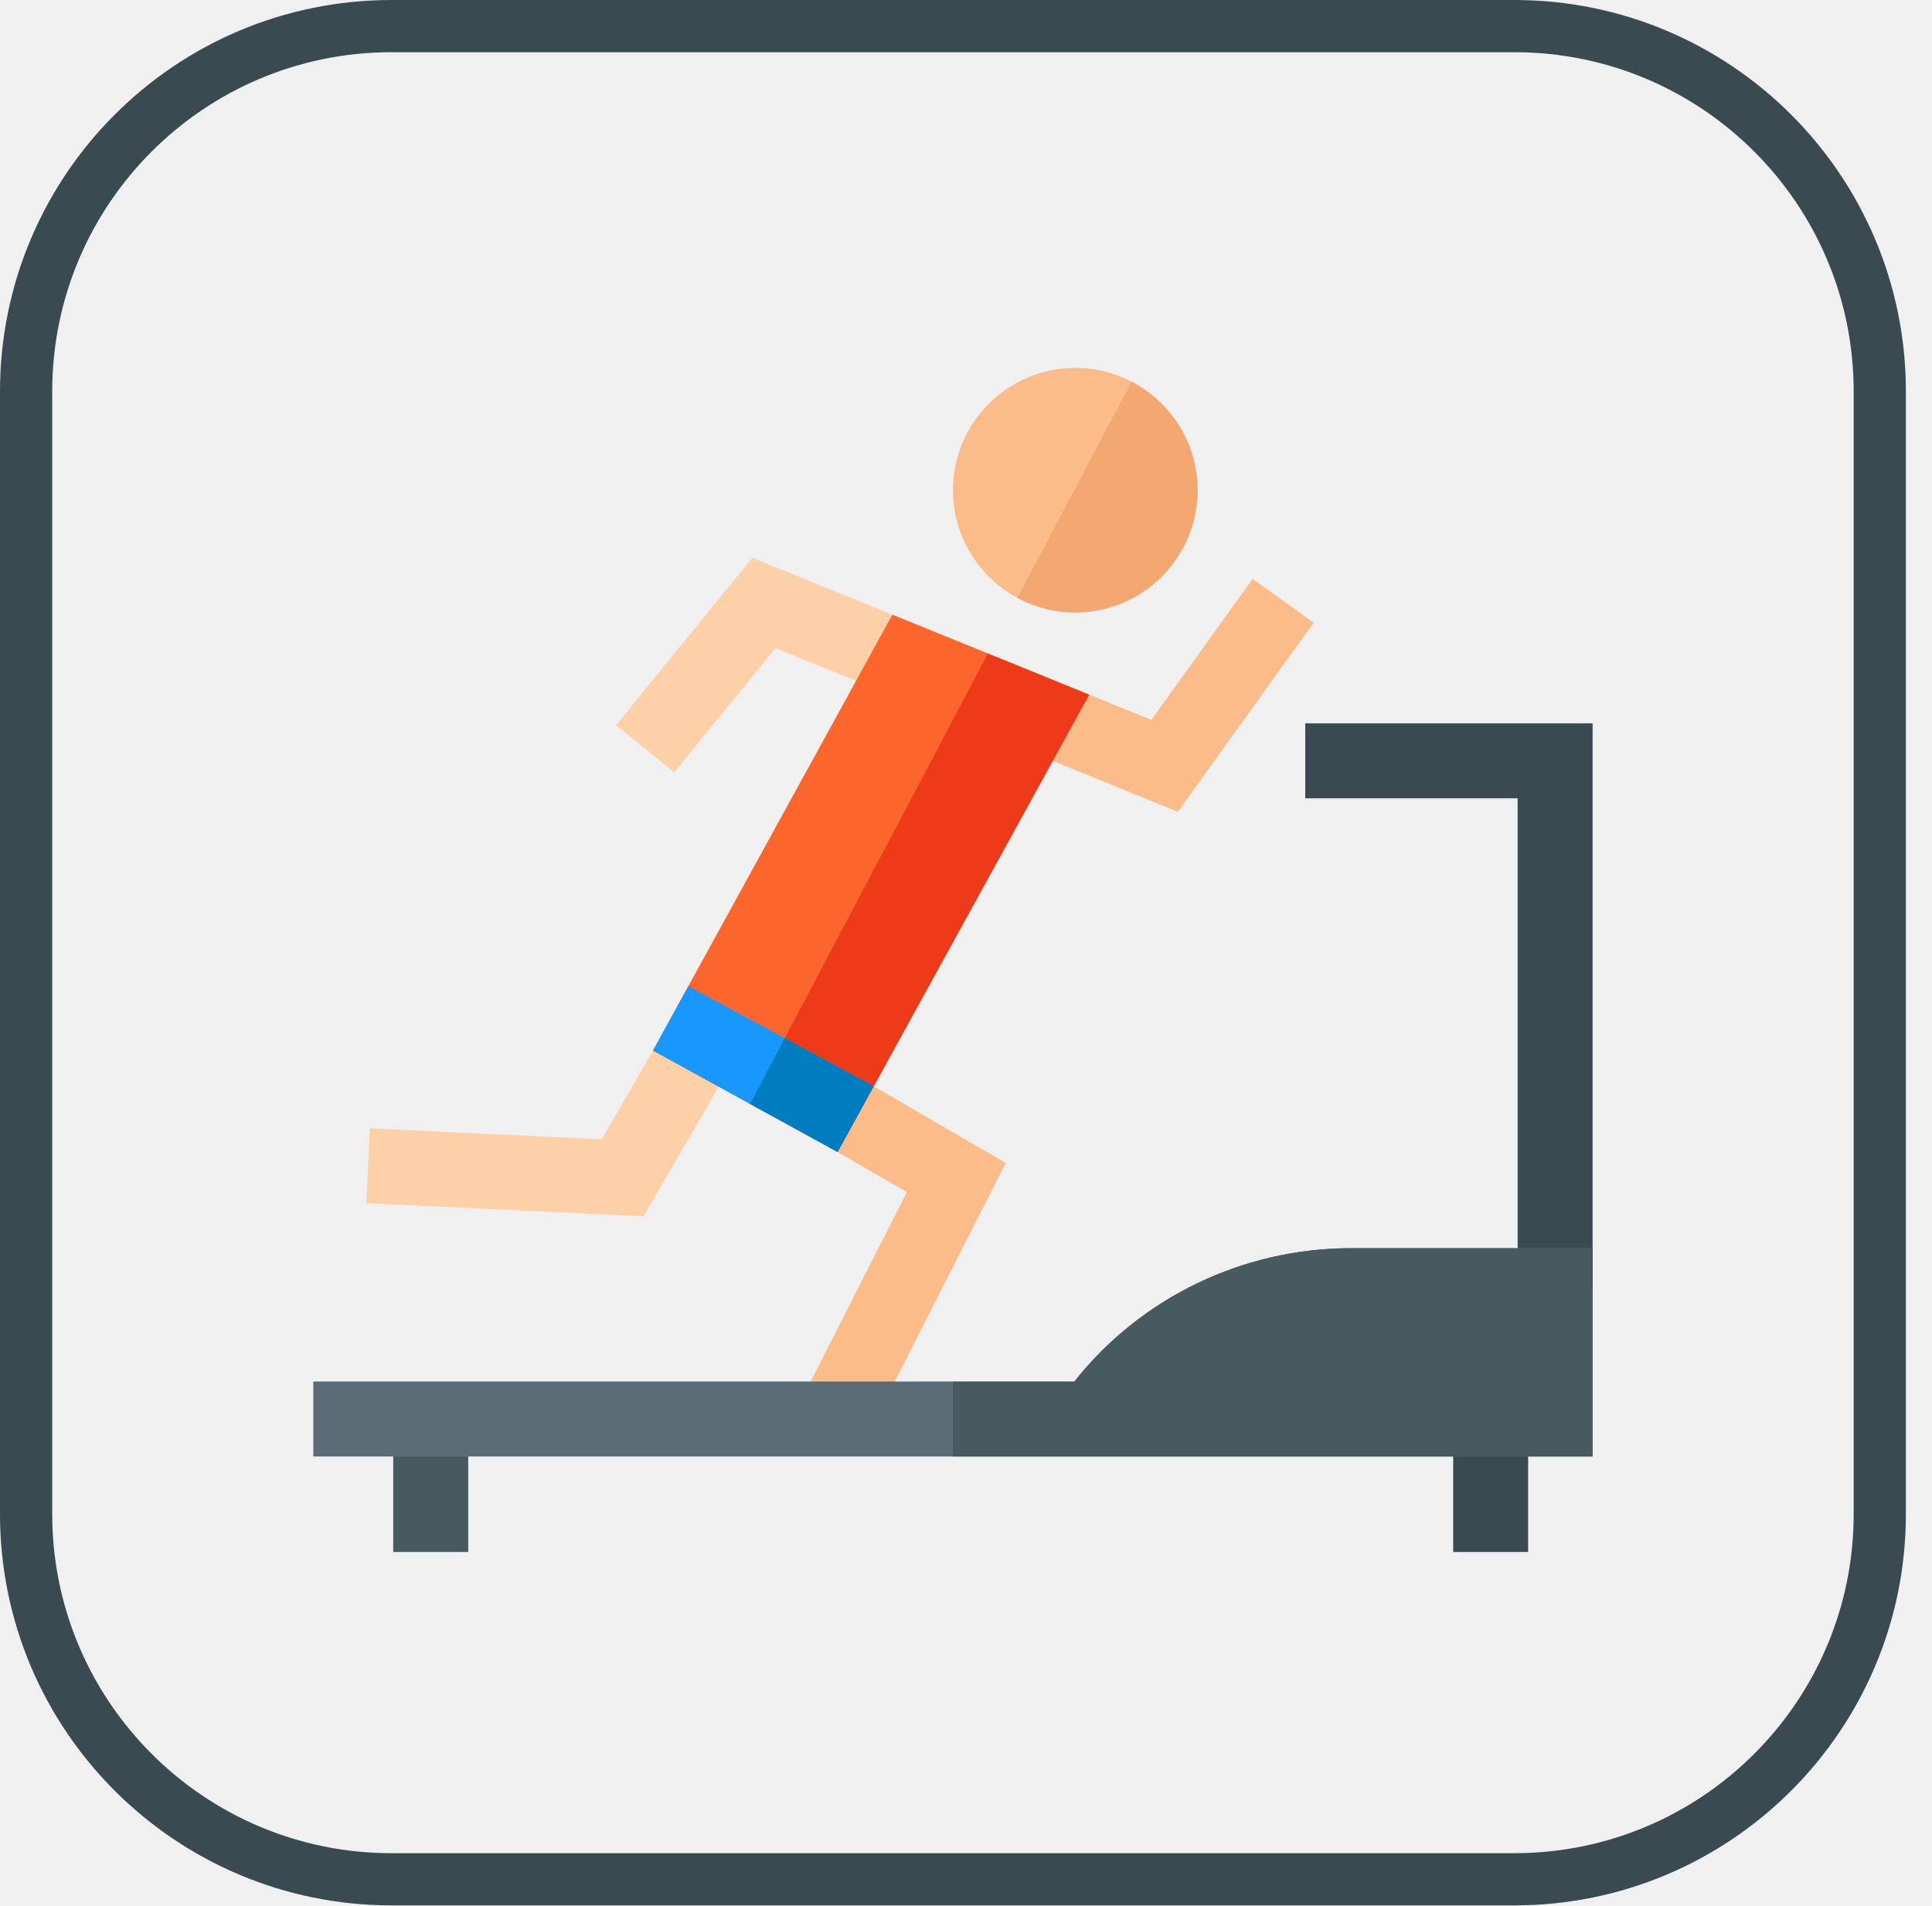
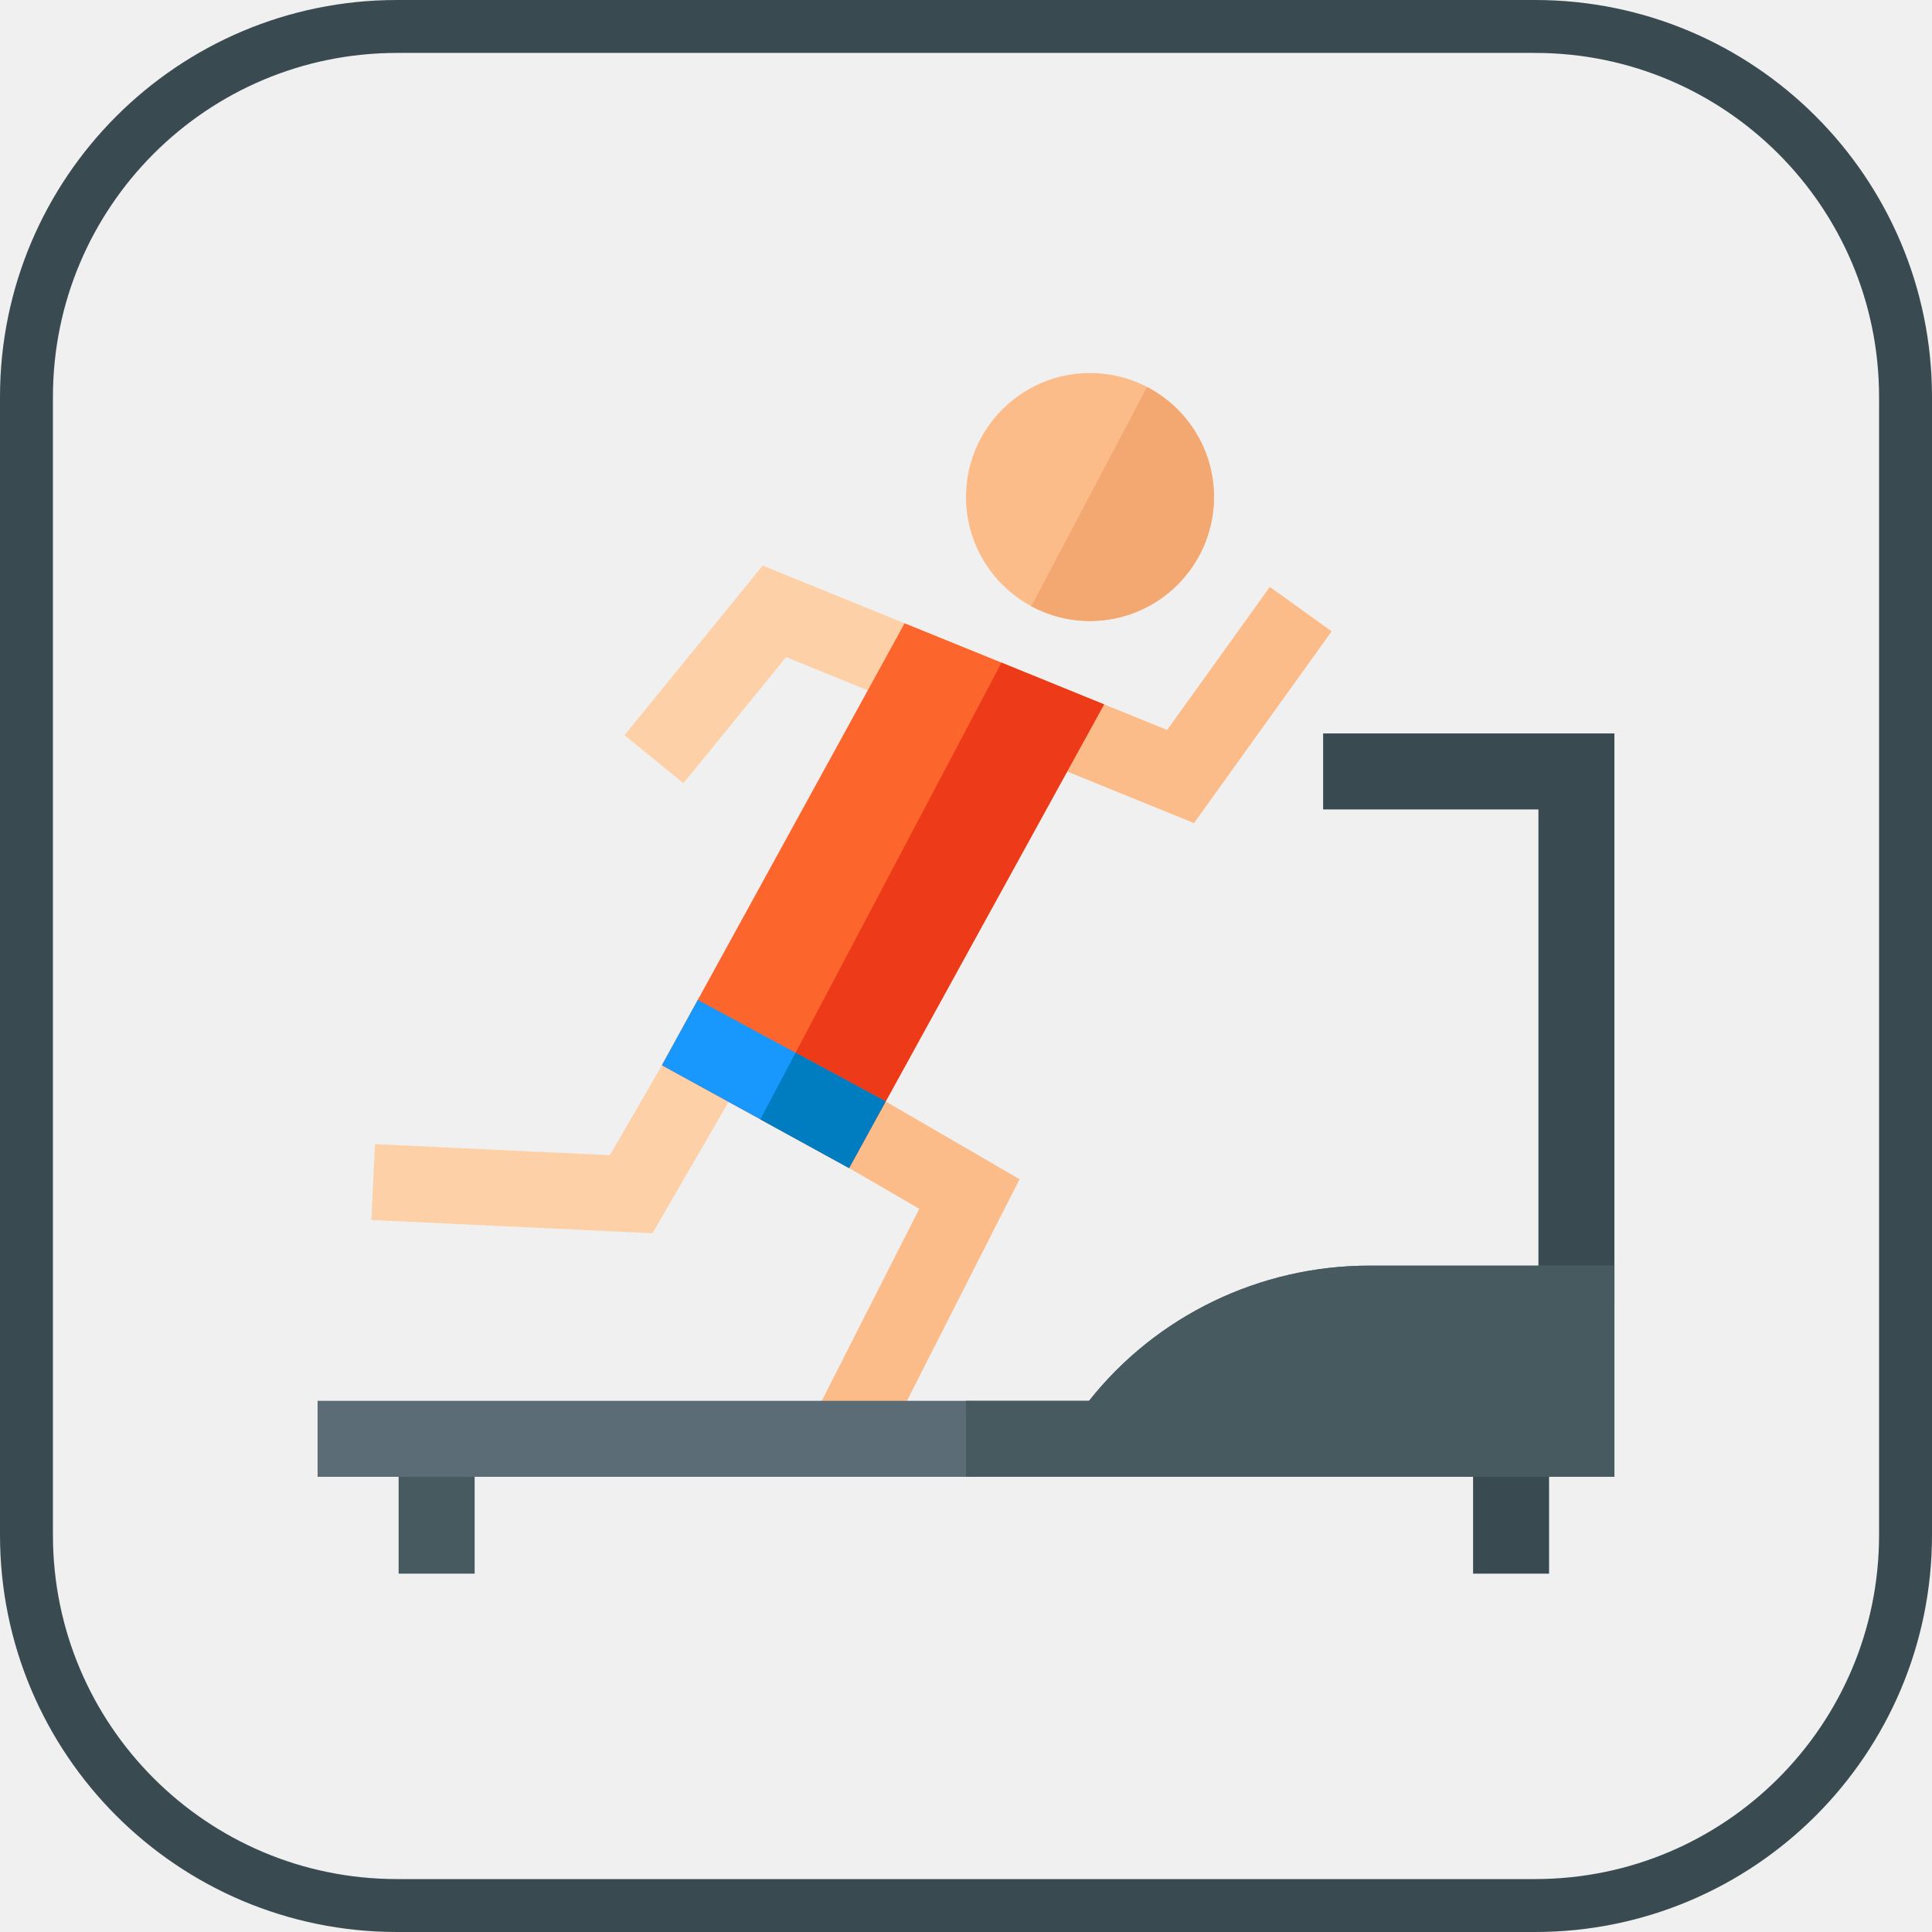
- <svg xmlns="http://www.w3.org/2000/svg" xmlns:xlink="http://www.w3.org/1999/xlink" width="74px" height="73px" viewBox="0 0 74 73" version="1.1">
+ <svg xmlns="http://www.w3.org/2000/svg" xmlns:xlink="http://www.w3.org/1999/xlink" width="73px" height="73px" viewBox="0 0 73 73" version="1.1">
  <defs>
    <rect id="path-1" x="0" y="0" width="69" height="69" rx="14" />
  </defs>
  <g id="testing/test-runners" stroke="none" stroke-width="1" fill="none" fill-rule="evenodd">
    <g id="container" transform="translate(2, 2)">
      <mask id="mask-2" fill="white">
        <use xlink:href="#path-1" />
      </mask>
      <rect stroke="#394B51" stroke-width="2" x="-1" y="-1" width="71" height="71" rx="14" />
    </g>
    <g id="treadmill" transform="translate(12, 14)" fill-rule="nonzero">
      <polygon id="Shape" fill="#475A60" points="3.062 40.365 5.934 40.365 5.934 45.46 3.062 45.46" />
      <polygon id="Shape" fill="#3A4A51" points="43.66 40.365 46.531 40.365 46.531 45.46 43.66 45.46" />
      <polygon id="Shape" fill="#3A4A51" points="49 35.257 46.129 35.257 46.129 16.584 37.994 16.584 37.994 13.713 49 13.713" />
      <polygon id="Shape" fill="#FDD0A7" points="33.114 17.097 17.703 10.829 13.823 15.592 11.597 13.779 16.818 7.37 32.1 13.585 35.98 8.181 38.312 9.855" />
      <polygon id="Shape" fill="#FCBC8A" points="35.98 8.181 32.1 13.585 24.213 10.377 24.213 13.477 33.114 17.097 38.312 9.855" />
      <path d="M29.185,9.465 C26.602,9.465 24.5,7.363 24.5,4.78 C24.5,2.197 26.602,0.095 29.185,0.095 C31.768,0.095 33.87,2.197 33.87,4.78 C33.87,7.363 31.768,9.465 29.185,9.465 Z" id="Shape" fill="#FCBC8A" />
      <polygon id="Shape" fill="#FDD0A7" points="12.653 32.599 2.032 32.097 2.168 29.229 11.044 29.649 13.807 24.879 16.292 26.318" />
      <polygon id="Shape" fill="#FCBC8A" points="21.21 41.015 18.651 39.715 22.735 31.675 18.809 29.394 20.251 26.912 26.524 30.556" />
      <path d="M49,41.801 L0,41.801 L0,38.929 L29.15,38.929 C31.689,35.718 35.596,33.821 39.747,33.821 L49,33.821 L49,41.801 Z" id="Shape" fill="#5B6C76" />
      <path d="M49,33.821 L39.747,33.821 C35.596,33.821 31.689,35.718 29.15,38.929 L24.5,38.929 L24.5,41.801 L49,41.801 L49,33.821 Z" id="Shape" fill="#475A60" />
      <polygon id="Shape" fill="#FC652C" points="20.082 30.133 13.01 26.251 22.18 9.551 29.717 12.616" />
      <path d="M33.87,4.78 C33.87,2.973 32.842,1.403 31.34,0.622 L26.967,8.905 C27.627,9.262 28.383,9.465 29.185,9.465 C31.768,9.465 33.87,7.363 33.87,4.78 Z" id="Shape" fill="#F4A871" />
      <polygon id="Shape" fill="#ED3A19" points="20.082 30.133 29.717 12.616 25.84 11.039 16.731 28.293" />
      <polygon id="Shape" fill="#1897FC" points="20.082 30.133 13.01 26.251 14.366 23.781 21.464 27.616" />
      <polygon id="Shape" fill="#007CC1" points="16.731 28.293 20.082 30.133 21.464 27.616 18.06 25.777" />
    </g>
  </g>
</svg>
